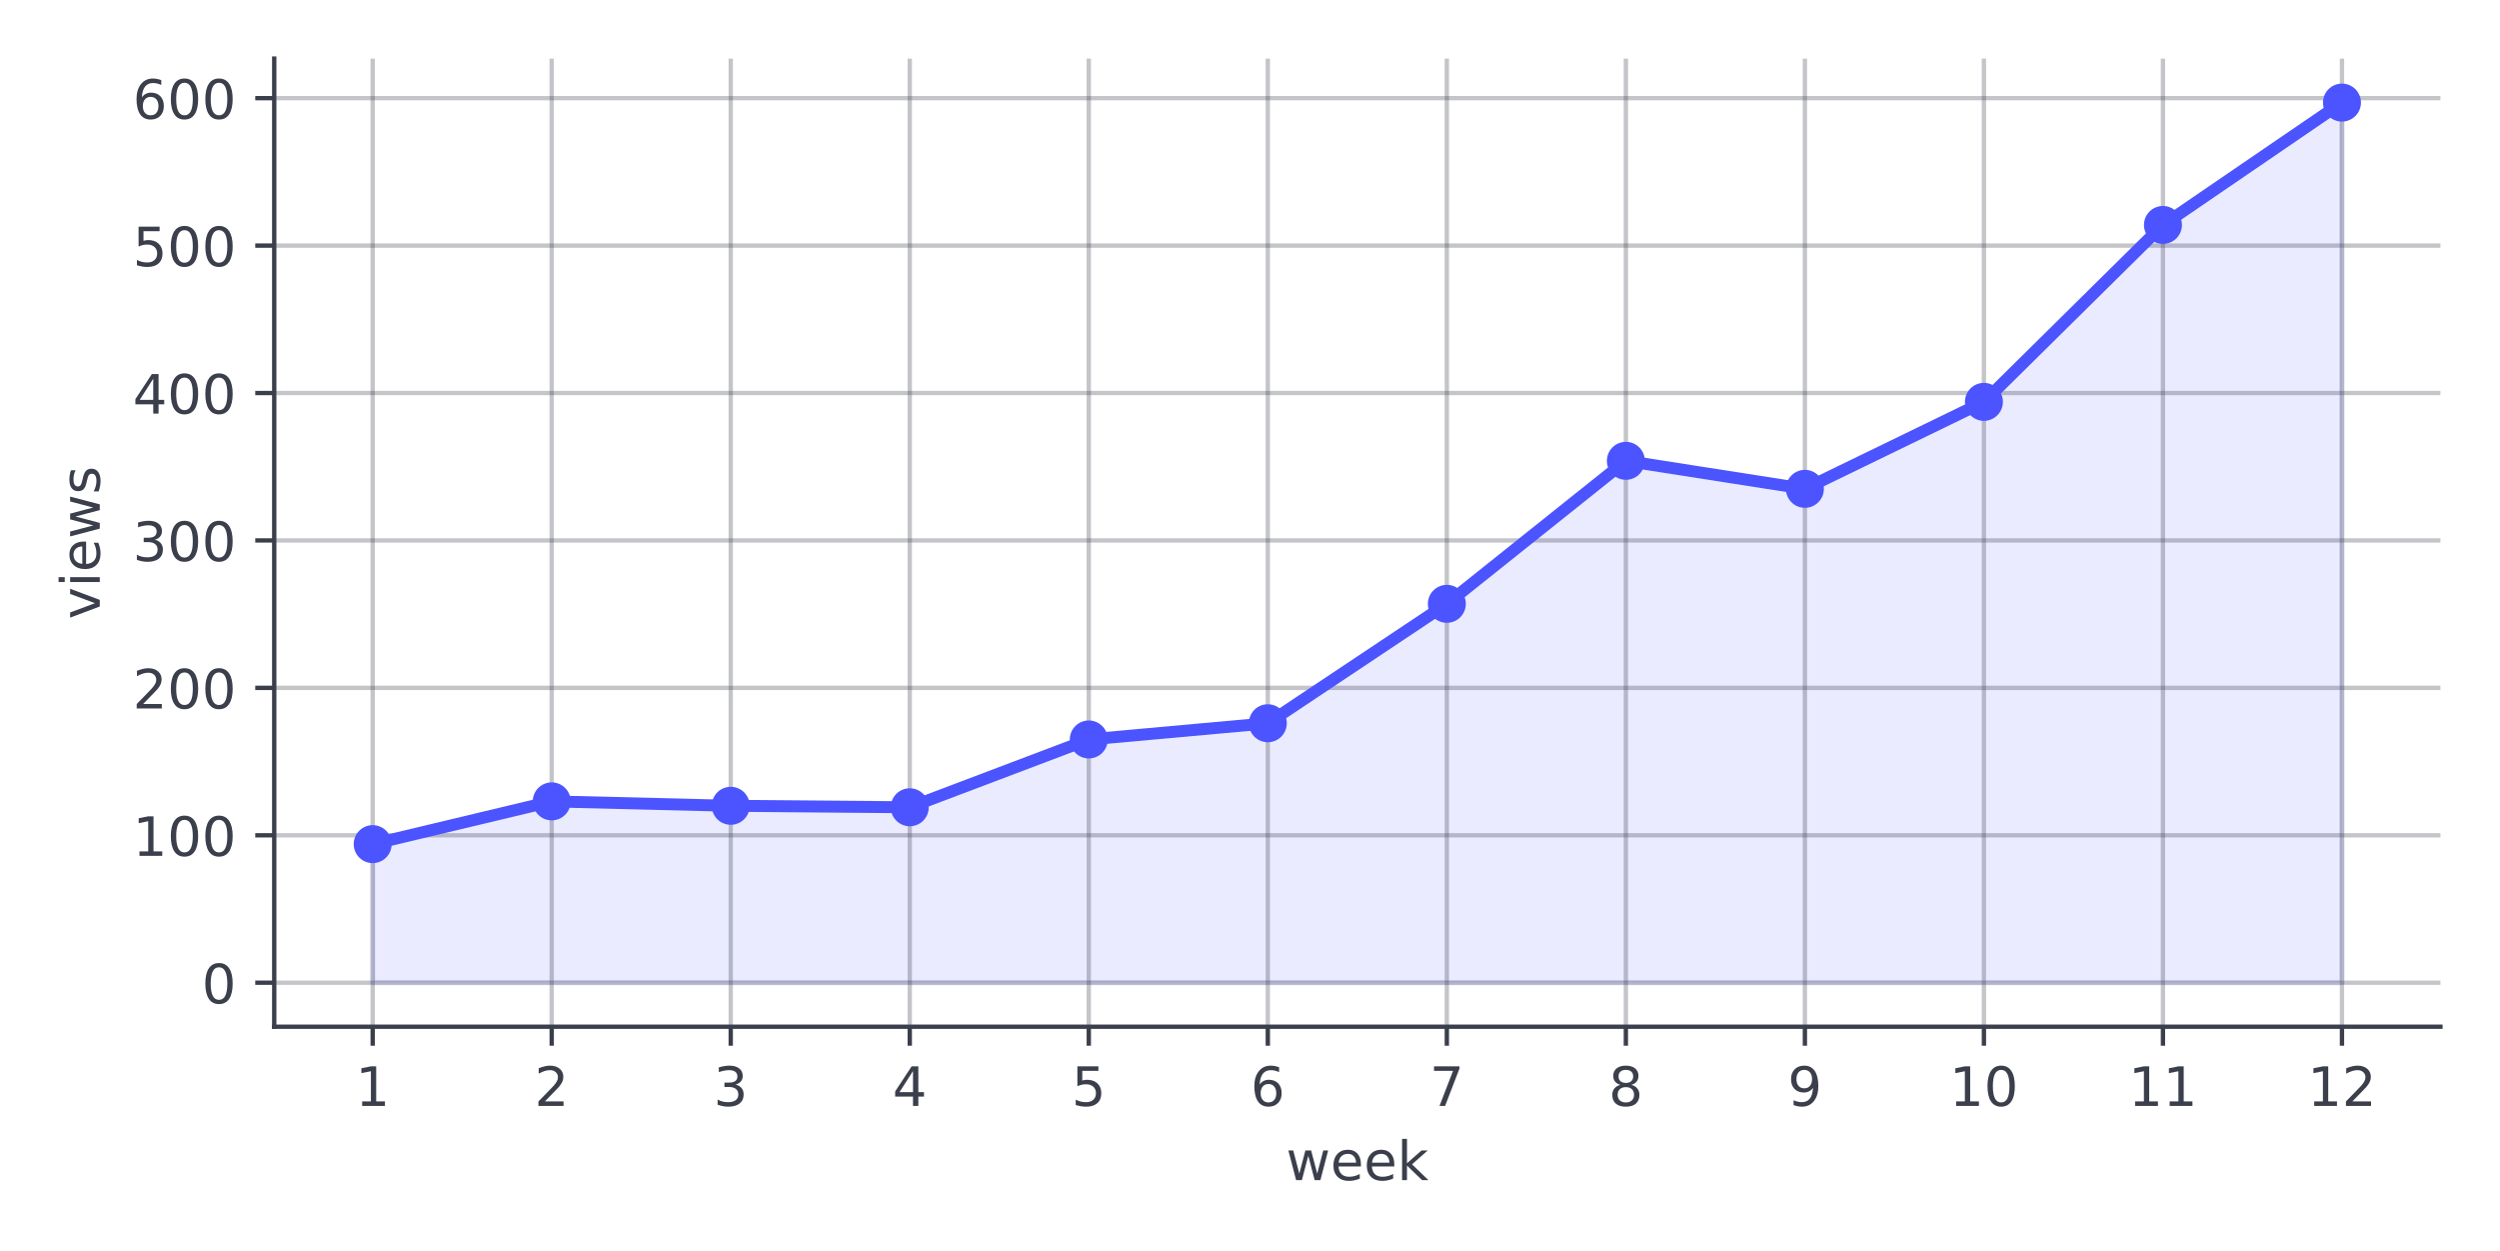
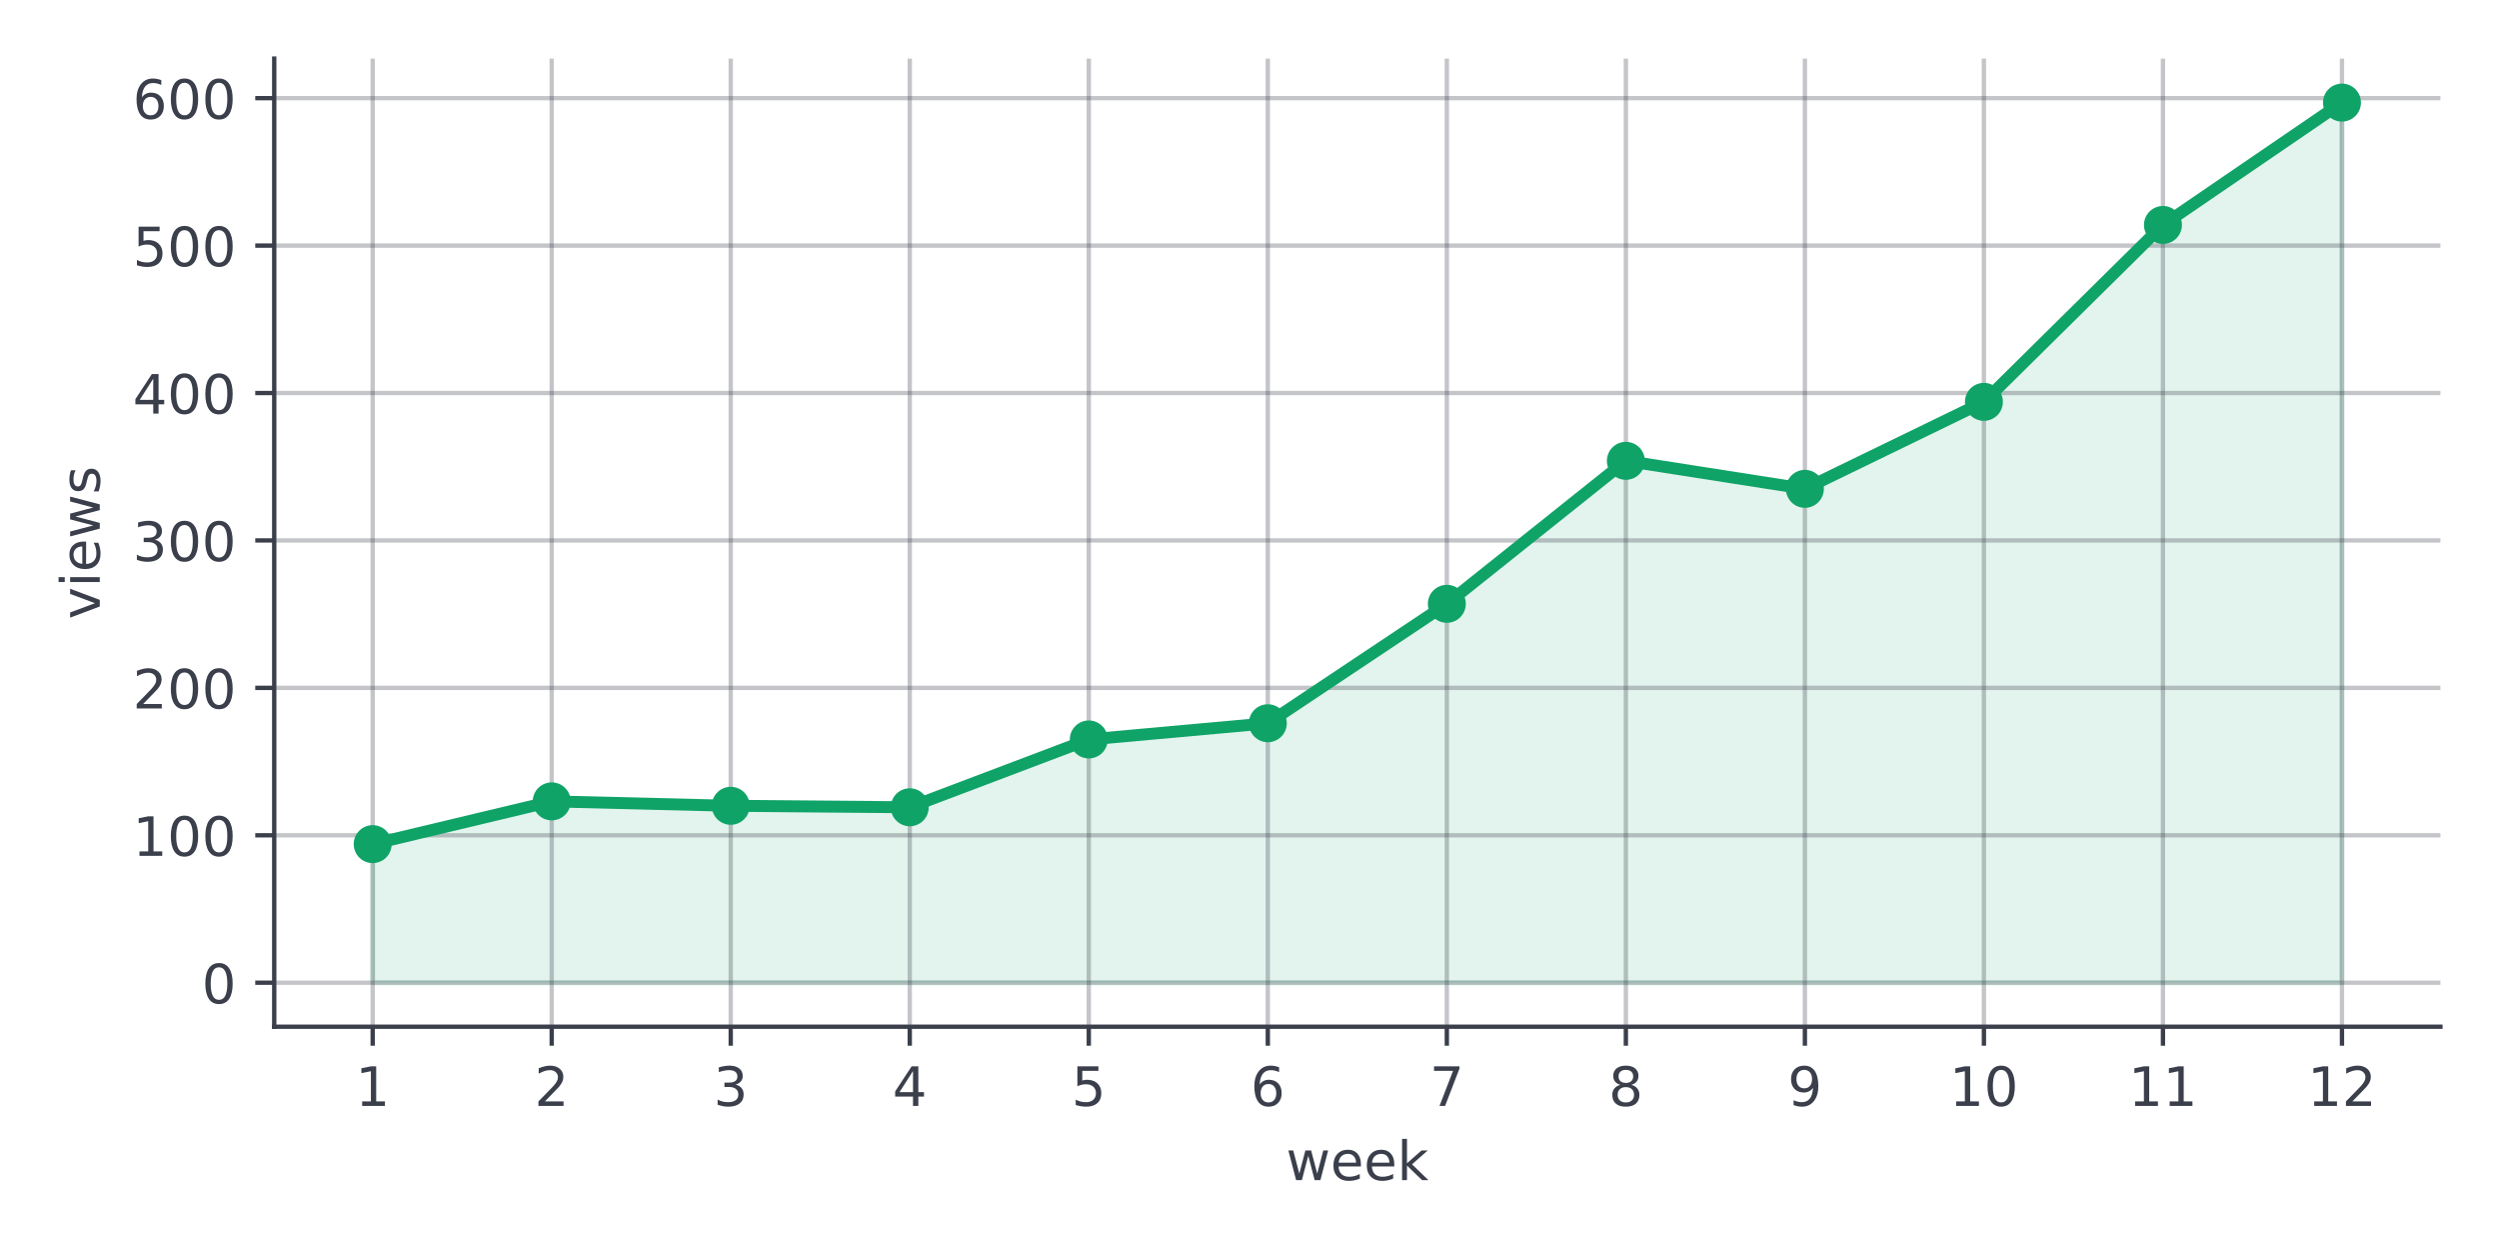
<svg xmlns="http://www.w3.org/2000/svg" xmlns:xlink="http://www.w3.org/1999/xlink" width="460.8pt" height="230.4pt" viewBox="0 0 460.8 230.4" version="1.1">
  <defs>
    <style type="text/css">*{stroke-linejoin: round; stroke-linecap: butt}</style>
  </defs>
  <g id="figure_1">
    <g id="patch_1">
      <path d="M 0 230.4  L 460.8 230.4  L 460.8 0  L 0 0  L 0 230.4  z " style="fill: none" />
    </g>
    <g id="axes_1">
      <g id="patch_2">
        <path d="M 50.566 189.244  L 450 189.244  L 450 10.8  L 50.566 10.8  L 50.566 189.244  z " style="fill: none" />
      </g>
      <g id="FillBetweenPolyCollection_1">
        <defs>
-           <path id="mef3546571f" d="M 68.722 -49.267  L 68.722 -74.81  L 101.733 -82.69  L 134.744 -81.875  L 167.755 -81.603  L 200.766 -94.102  L 233.777 -97.091  L 266.788 -119.101  L 299.799 -145.459  L 332.811 -140.296  L 365.822 -156.328  L 398.833 -188.935  L 431.844 -211.489  L 431.844 -49.267  L 431.844 -49.267  L 398.833 -49.267  L 365.822 -49.267  L 332.811 -49.267  L 299.799 -49.267  L 266.788 -49.267  L 233.777 -49.267  L 200.766 -49.267  L 167.755 -49.267  L 134.744 -49.267  L 101.733 -49.267  L 68.722 -49.267  z " style="stroke: #4b54ff; stroke-opacity: 0.12" />
+           <path id="ma51bc9e512" d="M 68.722 -49.267  L 68.722 -74.81  L 101.733 -82.69  L 134.744 -81.875  L 167.755 -81.603  L 200.766 -94.102  L 233.777 -97.091  L 266.788 -119.101  L 299.799 -145.459  L 332.811 -140.296  L 365.822 -156.328  L 398.833 -188.935  L 431.844 -211.489  L 431.844 -49.267  L 431.844 -49.267  L 398.833 -49.267  L 365.822 -49.267  L 332.811 -49.267  L 299.799 -49.267  L 266.788 -49.267  L 233.777 -49.267  L 200.766 -49.267  L 167.755 -49.267  L 134.744 -49.267  L 101.733 -49.267  L 68.722 -49.267  z " style="stroke: #10a368; stroke-opacity: 0.12" />
        </defs>
-         <g clip-path="url(#p1149822668)">
-           <use xlink:href="#mef3546571f" x="0" y="230.4" style="fill: #4b54ff; fill-opacity: 0.12; stroke: #4b54ff; stroke-opacity: 0.12" />
+         <g clip-path="url(#p18c9891540)">
+           <use xlink:href="#ma51bc9e512" x="0" y="230.4" style="fill: #10a368; fill-opacity: 0.12; stroke: #10a368; stroke-opacity: 0.12" />
        </g>
      </g>
      <g id="matplotlib.axis_1">
        <g id="xtick_1">
          <g id="line2d_1">
-             <path d="M 68.722 189.244  L 68.722 10.8  " clip-path="url(#p1149822668)" style="fill: none; stroke: #3a3f4b; stroke-opacity: 0.3; stroke-width: 0.8; stroke-linecap: square" />
+             <path d="M 68.722 189.244  L 68.722 10.8  " clip-path="url(#p18c9891540)" style="fill: none; stroke: #3a3f4b; stroke-opacity: 0.3; stroke-width: 0.8; stroke-linecap: square" />
          </g>
          <g id="line2d_2">
            <defs>
-               <path id="m2f1674d01a" d="M 0 0  L 0 3.5  " style="stroke: #3a3f4b; stroke-width: 0.8" />
+               <path id="ma059ab9ce0" d="M 0 0  L 0 3.5  " style="stroke: #3a3f4b; stroke-width: 0.8" />
            </defs>
            <g>
-               <use xlink:href="#m2f1674d01a" x="68.722" y="189.244" style="fill: #3a3f4b; stroke: #3a3f4b; stroke-width: 0.8" />
+               <use xlink:href="#ma059ab9ce0" x="68.722" y="189.244" style="fill: #3a3f4b; stroke: #3a3f4b; stroke-width: 0.8" />
            </g>
          </g>
          <g id="text_1">
            <g style="fill: #3a3f4b" transform="translate(65.54048 203.8422) scale(0.1 -0.1)">
              <defs>
                <path id="DejaVuSans-31" d="M 794 531  L 1825 531  L 1825 4091  L 703 3866  L 703 4441  L 1819 4666  L 2450 4666  L 2450 531  L 3481 531  L 3481 0  L 794 0  L 794 531  z " transform="scale(0.015625)" />
              </defs>
              <use xlink:href="#DejaVuSans-31" />
            </g>
          </g>
        </g>
        <g id="xtick_2">
          <g id="line2d_3">
-             <path d="M 101.733 189.244  L 101.733 10.8  " clip-path="url(#p1149822668)" style="fill: none; stroke: #3a3f4b; stroke-opacity: 0.3; stroke-width: 0.8; stroke-linecap: square" />
+             <path d="M 101.733 189.244  L 101.733 10.8  " clip-path="url(#p18c9891540)" style="fill: none; stroke: #3a3f4b; stroke-opacity: 0.3; stroke-width: 0.8; stroke-linecap: square" />
          </g>
          <g id="line2d_4">
            <g>
-               <use xlink:href="#m2f1674d01a" x="101.733" y="189.244" style="fill: #3a3f4b; stroke: #3a3f4b; stroke-width: 0.8" />
+               <use xlink:href="#ma059ab9ce0" x="101.733" y="189.244" style="fill: #3a3f4b; stroke: #3a3f4b; stroke-width: 0.8" />
            </g>
          </g>
          <g id="text_2">
            <g style="fill: #3a3f4b" transform="translate(98.55159 203.8422) scale(0.1 -0.1)">
              <defs>
                <path id="DejaVuSans-32" d="M 1228 531  L 3431 531  L 3431 0  L 469 0  L 469 531  Q 828 903 1448 1529  Q 2069 2156 2228 2338  Q 2531 2678 2651 2914  Q 2772 3150 2772 3378  Q 2772 3750 2511 3984  Q 2250 4219 1831 4219  Q 1534 4219 1204 4116  Q 875 4013 500 3803  L 500 4441  Q 881 4594 1212 4672  Q 1544 4750 1819 4750  Q 2544 4750 2975 4387  Q 3406 4025 3406 3419  Q 3406 3131 3298 2873  Q 3191 2616 2906 2266  Q 2828 2175 2409 1742  Q 1991 1309 1228 531  z " transform="scale(0.015625)" />
              </defs>
              <use xlink:href="#DejaVuSans-32" />
            </g>
          </g>
        </g>
        <g id="xtick_3">
          <g id="line2d_5">
-             <path d="M 134.744 189.244  L 134.744 10.8  " clip-path="url(#p1149822668)" style="fill: none; stroke: #3a3f4b; stroke-opacity: 0.3; stroke-width: 0.8; stroke-linecap: square" />
+             <path d="M 134.744 189.244  L 134.744 10.8  " clip-path="url(#p18c9891540)" style="fill: none; stroke: #3a3f4b; stroke-opacity: 0.3; stroke-width: 0.8; stroke-linecap: square" />
          </g>
          <g id="line2d_6">
            <g>
-               <use xlink:href="#m2f1674d01a" x="134.744" y="189.244" style="fill: #3a3f4b; stroke: #3a3f4b; stroke-width: 0.8" />
+               <use xlink:href="#ma059ab9ce0" x="134.744" y="189.244" style="fill: #3a3f4b; stroke: #3a3f4b; stroke-width: 0.8" />
            </g>
          </g>
          <g id="text_3">
            <g style="fill: #3a3f4b" transform="translate(131.5627 203.8422) scale(0.1 -0.1)">
              <defs>
                <path id="DejaVuSans-33" d="M 2597 2516  Q 3050 2419 3304 2112  Q 3559 1806 3559 1356  Q 3559 666 3084 287  Q 2609 -91 1734 -91  Q 1441 -91 1130 -33  Q 819 25 488 141  L 488 750  Q 750 597 1062 519  Q 1375 441 1716 441  Q 2309 441 2620 675  Q 2931 909 2931 1356  Q 2931 1769 2642 2001  Q 2353 2234 1838 2234  L 1294 2234  L 1294 2753  L 1863 2753  Q 2328 2753 2575 2939  Q 2822 3125 2822 3475  Q 2822 3834 2567 4026  Q 2313 4219 1838 4219  Q 1578 4219 1281 4162  Q 984 4106 628 3988  L 628 4550  Q 988 4650 1302 4700  Q 1616 4750 1894 4750  Q 2613 4750 3031 4423  Q 3450 4097 3450 3541  Q 3450 3153 3228 2886  Q 3006 2619 2597 2516  z " transform="scale(0.015625)" />
              </defs>
              <use xlink:href="#DejaVuSans-33" />
            </g>
          </g>
        </g>
        <g id="xtick_4">
          <g id="line2d_7">
-             <path d="M 167.755 189.244  L 167.755 10.8  " clip-path="url(#p1149822668)" style="fill: none; stroke: #3a3f4b; stroke-opacity: 0.3; stroke-width: 0.8; stroke-linecap: square" />
+             <path d="M 167.755 189.244  L 167.755 10.8  " clip-path="url(#p18c9891540)" style="fill: none; stroke: #3a3f4b; stroke-opacity: 0.3; stroke-width: 0.8; stroke-linecap: square" />
          </g>
          <g id="line2d_8">
            <g>
-               <use xlink:href="#m2f1674d01a" x="167.755" y="189.244" style="fill: #3a3f4b; stroke: #3a3f4b; stroke-width: 0.8" />
+               <use xlink:href="#ma059ab9ce0" x="167.755" y="189.244" style="fill: #3a3f4b; stroke: #3a3f4b; stroke-width: 0.8" />
            </g>
          </g>
          <g id="text_4">
            <g style="fill: #3a3f4b" transform="translate(164.5738 203.8422) scale(0.1 -0.1)">
              <defs>
                <path id="DejaVuSans-34" d="M 2419 4116  L 825 1625  L 2419 1625  L 2419 4116  z M 2253 4666  L 3047 4666  L 3047 1625  L 3713 1625  L 3713 1100  L 3047 1100  L 3047 0  L 2419 0  L 2419 1100  L 313 1100  L 313 1709  L 2253 4666  z " transform="scale(0.015625)" />
              </defs>
              <use xlink:href="#DejaVuSans-34" />
            </g>
          </g>
        </g>
        <g id="xtick_5">
          <g id="line2d_9">
-             <path d="M 200.766 189.244  L 200.766 10.8  " clip-path="url(#p1149822668)" style="fill: none; stroke: #3a3f4b; stroke-opacity: 0.3; stroke-width: 0.8; stroke-linecap: square" />
+             <path d="M 200.766 189.244  L 200.766 10.8  " clip-path="url(#p18c9891540)" style="fill: none; stroke: #3a3f4b; stroke-opacity: 0.3; stroke-width: 0.8; stroke-linecap: square" />
          </g>
          <g id="line2d_10">
            <g>
-               <use xlink:href="#m2f1674d01a" x="200.766" y="189.244" style="fill: #3a3f4b; stroke: #3a3f4b; stroke-width: 0.8" />
+               <use xlink:href="#ma059ab9ce0" x="200.766" y="189.244" style="fill: #3a3f4b; stroke: #3a3f4b; stroke-width: 0.8" />
            </g>
          </g>
          <g id="text_5">
            <g style="fill: #3a3f4b" transform="translate(197.5849 203.8422) scale(0.1 -0.1)">
              <defs>
                <path id="DejaVuSans-35" d="M 691 4666  L 3169 4666  L 3169 4134  L 1269 4134  L 1269 2991  Q 1406 3038 1543 3061  Q 1681 3084 1819 3084  Q 2600 3084 3056 2656  Q 3513 2228 3513 1497  Q 3513 744 3044 326  Q 2575 -91 1722 -91  Q 1428 -91 1123 -41  Q 819 9 494 109  L 494 744  Q 775 591 1075 516  Q 1375 441 1709 441  Q 2250 441 2565 725  Q 2881 1009 2881 1497  Q 2881 1984 2565 2268  Q 2250 2553 1709 2553  Q 1456 2553 1204 2497  Q 953 2441 691 2322  L 691 4666  z " transform="scale(0.015625)" />
              </defs>
              <use xlink:href="#DejaVuSans-35" />
            </g>
          </g>
        </g>
        <g id="xtick_6">
          <g id="line2d_11">
-             <path d="M 233.777 189.244  L 233.777 10.8  " clip-path="url(#p1149822668)" style="fill: none; stroke: #3a3f4b; stroke-opacity: 0.3; stroke-width: 0.8; stroke-linecap: square" />
+             <path d="M 233.777 189.244  L 233.777 10.8  " clip-path="url(#p18c9891540)" style="fill: none; stroke: #3a3f4b; stroke-opacity: 0.3; stroke-width: 0.8; stroke-linecap: square" />
          </g>
          <g id="line2d_12">
            <g>
-               <use xlink:href="#m2f1674d01a" x="233.777" y="189.244" style="fill: #3a3f4b; stroke: #3a3f4b; stroke-width: 0.8" />
+               <use xlink:href="#ma059ab9ce0" x="233.777" y="189.244" style="fill: #3a3f4b; stroke: #3a3f4b; stroke-width: 0.8" />
            </g>
          </g>
          <g id="text_6">
            <g style="fill: #3a3f4b" transform="translate(230.596 203.8422) scale(0.1 -0.1)">
              <defs>
                <path id="DejaVuSans-36" d="M 2113 2584  Q 1688 2584 1439 2293  Q 1191 2003 1191 1497  Q 1191 994 1439 701  Q 1688 409 2113 409  Q 2538 409 2786 701  Q 3034 994 3034 1497  Q 3034 2003 2786 2293  Q 2538 2584 2113 2584  z M 3366 4563  L 3366 3988  Q 3128 4100 2886 4159  Q 2644 4219 2406 4219  Q 1781 4219 1451 3797  Q 1122 3375 1075 2522  Q 1259 2794 1537 2939  Q 1816 3084 2150 3084  Q 2853 3084 3261 2657  Q 3669 2231 3669 1497  Q 3669 778 3244 343  Q 2819 -91 2113 -91  Q 1303 -91 875 529  Q 447 1150 447 2328  Q 447 3434 972 4092  Q 1497 4750 2381 4750  Q 2619 4750 2861 4703  Q 3103 4656 3366 4563  z " transform="scale(0.015625)" />
              </defs>
              <use xlink:href="#DejaVuSans-36" />
            </g>
          </g>
        </g>
        <g id="xtick_7">
          <g id="line2d_13">
-             <path d="M 266.788 189.244  L 266.788 10.8  " clip-path="url(#p1149822668)" style="fill: none; stroke: #3a3f4b; stroke-opacity: 0.3; stroke-width: 0.8; stroke-linecap: square" />
+             <path d="M 266.788 189.244  L 266.788 10.8  " clip-path="url(#p18c9891540)" style="fill: none; stroke: #3a3f4b; stroke-opacity: 0.3; stroke-width: 0.8; stroke-linecap: square" />
          </g>
          <g id="line2d_14">
            <g>
-               <use xlink:href="#m2f1674d01a" x="266.788" y="189.244" style="fill: #3a3f4b; stroke: #3a3f4b; stroke-width: 0.8" />
+               <use xlink:href="#ma059ab9ce0" x="266.788" y="189.244" style="fill: #3a3f4b; stroke: #3a3f4b; stroke-width: 0.8" />
            </g>
          </g>
          <g id="text_7">
            <g style="fill: #3a3f4b" transform="translate(263.6071 203.8422) scale(0.1 -0.1)">
              <defs>
                <path id="DejaVuSans-37" d="M 525 4666  L 3525 4666  L 3525 4397  L 1831 0  L 1172 0  L 2766 4134  L 525 4134  L 525 4666  z " transform="scale(0.015625)" />
              </defs>
              <use xlink:href="#DejaVuSans-37" />
            </g>
          </g>
        </g>
        <g id="xtick_8">
          <g id="line2d_15">
-             <path d="M 299.799 189.244  L 299.799 10.8  " clip-path="url(#p1149822668)" style="fill: none; stroke: #3a3f4b; stroke-opacity: 0.3; stroke-width: 0.8; stroke-linecap: square" />
+             <path d="M 299.799 189.244  L 299.799 10.8  " clip-path="url(#p18c9891540)" style="fill: none; stroke: #3a3f4b; stroke-opacity: 0.3; stroke-width: 0.8; stroke-linecap: square" />
          </g>
          <g id="line2d_16">
            <g>
-               <use xlink:href="#m2f1674d01a" x="299.799" y="189.244" style="fill: #3a3f4b; stroke: #3a3f4b; stroke-width: 0.8" />
+               <use xlink:href="#ma059ab9ce0" x="299.799" y="189.244" style="fill: #3a3f4b; stroke: #3a3f4b; stroke-width: 0.8" />
            </g>
          </g>
          <g id="text_8">
            <g style="fill: #3a3f4b" transform="translate(296.6182 203.8422) scale(0.1 -0.1)">
              <defs>
                <path id="DejaVuSans-38" d="M 2034 2216  Q 1584 2216 1326 1975  Q 1069 1734 1069 1313  Q 1069 891 1326 650  Q 1584 409 2034 409  Q 2484 409 2743 651  Q 3003 894 3003 1313  Q 3003 1734 2745 1975  Q 2488 2216 2034 2216  z M 1403 2484  Q 997 2584 770 2862  Q 544 3141 544 3541  Q 544 4100 942 4425  Q 1341 4750 2034 4750  Q 2731 4750 3128 4425  Q 3525 4100 3525 3541  Q 3525 3141 3298 2862  Q 3072 2584 2669 2484  Q 3125 2378 3379 2068  Q 3634 1759 3634 1313  Q 3634 634 3220 271  Q 2806 -91 2034 -91  Q 1263 -91 848 271  Q 434 634 434 1313  Q 434 1759 690 2068  Q 947 2378 1403 2484  z M 1172 3481  Q 1172 3119 1398 2916  Q 1625 2713 2034 2713  Q 2441 2713 2670 2916  Q 2900 3119 2900 3481  Q 2900 3844 2670 4047  Q 2441 4250 2034 4250  Q 1625 4250 1398 4047  Q 1172 3844 1172 3481  z " transform="scale(0.015625)" />
              </defs>
              <use xlink:href="#DejaVuSans-38" />
            </g>
          </g>
        </g>
        <g id="xtick_9">
          <g id="line2d_17">
-             <path d="M 332.811 189.244  L 332.811 10.8  " clip-path="url(#p1149822668)" style="fill: none; stroke: #3a3f4b; stroke-opacity: 0.3; stroke-width: 0.8; stroke-linecap: square" />
+             <path d="M 332.811 189.244  L 332.811 10.8  " clip-path="url(#p18c9891540)" style="fill: none; stroke: #3a3f4b; stroke-opacity: 0.3; stroke-width: 0.8; stroke-linecap: square" />
          </g>
          <g id="line2d_18">
            <g>
-               <use xlink:href="#m2f1674d01a" x="332.811" y="189.244" style="fill: #3a3f4b; stroke: #3a3f4b; stroke-width: 0.8" />
+               <use xlink:href="#ma059ab9ce0" x="332.811" y="189.244" style="fill: #3a3f4b; stroke: #3a3f4b; stroke-width: 0.8" />
            </g>
          </g>
          <g id="text_9">
            <g style="fill: #3a3f4b" transform="translate(329.6293 203.8422) scale(0.1 -0.1)">
              <defs>
                <path id="DejaVuSans-39" d="M 703 97  L 703 672  Q 941 559 1184 500  Q 1428 441 1663 441  Q 2288 441 2617 861  Q 2947 1281 2994 2138  Q 2813 1869 2534 1725  Q 2256 1581 1919 1581  Q 1219 1581 811 2004  Q 403 2428 403 3163  Q 403 3881 828 4315  Q 1253 4750 1959 4750  Q 2769 4750 3195 4129  Q 3622 3509 3622 2328  Q 3622 1225 3098 567  Q 2575 -91 1691 -91  Q 1453 -91 1209 -44  Q 966 3 703 97  z M 1959 2075  Q 2384 2075 2632 2365  Q 2881 2656 2881 3163  Q 2881 3666 2632 3958  Q 2384 4250 1959 4250  Q 1534 4250 1286 3958  Q 1038 3666 1038 3163  Q 1038 2656 1286 2365  Q 1534 2075 1959 2075  z " transform="scale(0.015625)" />
              </defs>
              <use xlink:href="#DejaVuSans-39" />
            </g>
          </g>
        </g>
        <g id="xtick_10">
          <g id="line2d_19">
-             <path d="M 365.822 189.244  L 365.822 10.8  " clip-path="url(#p1149822668)" style="fill: none; stroke: #3a3f4b; stroke-opacity: 0.3; stroke-width: 0.8; stroke-linecap: square" />
+             <path d="M 365.822 189.244  L 365.822 10.8  " clip-path="url(#p18c9891540)" style="fill: none; stroke: #3a3f4b; stroke-opacity: 0.3; stroke-width: 0.8; stroke-linecap: square" />
          </g>
          <g id="line2d_20">
            <g>
-               <use xlink:href="#m2f1674d01a" x="365.822" y="189.244" style="fill: #3a3f4b; stroke: #3a3f4b; stroke-width: 0.8" />
+               <use xlink:href="#ma059ab9ce0" x="365.822" y="189.244" style="fill: #3a3f4b; stroke: #3a3f4b; stroke-width: 0.8" />
            </g>
          </g>
          <g id="text_10">
            <g style="fill: #3a3f4b" transform="translate(359.4592 203.8422) scale(0.1 -0.1)">
              <defs>
                <path id="DejaVuSans-30" d="M 2034 4250  Q 1547 4250 1301 3770  Q 1056 3291 1056 2328  Q 1056 1369 1301 889  Q 1547 409 2034 409  Q 2525 409 2770 889  Q 3016 1369 3016 2328  Q 3016 3291 2770 3770  Q 2525 4250 2034 4250  z M 2034 4750  Q 2819 4750 3233 4129  Q 3647 3509 3647 2328  Q 3647 1150 3233 529  Q 2819 -91 2034 -91  Q 1250 -91 836 529  Q 422 1150 422 2328  Q 422 3509 836 4129  Q 1250 4750 2034 4750  z " transform="scale(0.015625)" />
              </defs>
              <use xlink:href="#DejaVuSans-31" />
              <use xlink:href="#DejaVuSans-30" transform="translate(63.62305 0)" />
            </g>
          </g>
        </g>
        <g id="xtick_11">
          <g id="line2d_21">
-             <path d="M 398.833 189.244  L 398.833 10.8  " clip-path="url(#p1149822668)" style="fill: none; stroke: #3a3f4b; stroke-opacity: 0.3; stroke-width: 0.8; stroke-linecap: square" />
+             <path d="M 398.833 189.244  L 398.833 10.8  " clip-path="url(#p18c9891540)" style="fill: none; stroke: #3a3f4b; stroke-opacity: 0.3; stroke-width: 0.8; stroke-linecap: square" />
          </g>
          <g id="line2d_22">
            <g>
-               <use xlink:href="#m2f1674d01a" x="398.833" y="189.244" style="fill: #3a3f4b; stroke: #3a3f4b; stroke-width: 0.8" />
+               <use xlink:href="#ma059ab9ce0" x="398.833" y="189.244" style="fill: #3a3f4b; stroke: #3a3f4b; stroke-width: 0.8" />
            </g>
          </g>
          <g id="text_11">
            <g style="fill: #3a3f4b" transform="translate(392.4703 203.8422) scale(0.1 -0.1)">
              <use xlink:href="#DejaVuSans-31" />
              <use xlink:href="#DejaVuSans-31" transform="translate(63.62305 0)" />
            </g>
          </g>
        </g>
        <g id="xtick_12">
          <g id="line2d_23">
-             <path d="M 431.844 189.244  L 431.844 10.8  " clip-path="url(#p1149822668)" style="fill: none; stroke: #3a3f4b; stroke-opacity: 0.3; stroke-width: 0.8; stroke-linecap: square" />
+             <path d="M 431.844 189.244  L 431.844 10.8  " clip-path="url(#p18c9891540)" style="fill: none; stroke: #3a3f4b; stroke-opacity: 0.3; stroke-width: 0.8; stroke-linecap: square" />
          </g>
          <g id="line2d_24">
            <g>
-               <use xlink:href="#m2f1674d01a" x="431.844" y="189.244" style="fill: #3a3f4b; stroke: #3a3f4b; stroke-width: 0.8" />
+               <use xlink:href="#ma059ab9ce0" x="431.844" y="189.244" style="fill: #3a3f4b; stroke: #3a3f4b; stroke-width: 0.8" />
            </g>
          </g>
          <g id="text_12">
            <g style="fill: #3a3f4b" transform="translate(425.4814 203.8422) scale(0.1 -0.1)">
              <use xlink:href="#DejaVuSans-31" />
              <use xlink:href="#DejaVuSans-32" transform="translate(63.62305 0)" />
            </g>
          </g>
        </g>
        <g id="text_13">
          <g style="fill: #3a3f4b" transform="translate(237.1453 217.5203) scale(0.1 -0.1)">
            <defs>
              <path id="DejaVuSans-77" d="M 269 3500  L 844 3500  L 1563 769  L 2278 3500  L 2956 3500  L 3675 769  L 4391 3500  L 4966 3500  L 4050 0  L 3372 0  L 2619 2869  L 1863 0  L 1184 0  L 269 3500  z " transform="scale(0.015625)" />
              <path id="DejaVuSans-65" d="M 3597 1894  L 3597 1613  L 953 1613  Q 991 1019 1311 708  Q 1631 397 2203 397  Q 2534 397 2845 478  Q 3156 559 3463 722  L 3463 178  Q 3153 47 2828 -22  Q 2503 -91 2169 -91  Q 1331 -91 842 396  Q 353 884 353 1716  Q 353 2575 817 3079  Q 1281 3584 2069 3584  Q 2775 3584 3186 3129  Q 3597 2675 3597 1894  z M 3022 2063  Q 3016 2534 2758 2815  Q 2500 3097 2075 3097  Q 1594 3097 1305 2825  Q 1016 2553 972 2059  L 3022 2063  z " transform="scale(0.015625)" />
              <path id="DejaVuSans-6b" d="M 581 4863  L 1159 4863  L 1159 1991  L 2875 3500  L 3609 3500  L 1753 1863  L 3688 0  L 2938 0  L 1159 1709  L 1159 0  L 581 0  L 581 4863  z " transform="scale(0.015625)" />
            </defs>
            <use xlink:href="#DejaVuSans-77" />
            <use xlink:href="#DejaVuSans-65" transform="translate(81.78711 0)" />
            <use xlink:href="#DejaVuSans-65" transform="translate(143.3105 0)" />
            <use xlink:href="#DejaVuSans-6b" transform="translate(204.834 0)" />
          </g>
        </g>
      </g>
      <g id="matplotlib.axis_2">
        <g id="ytick_1">
          <g id="line2d_25">
-             <path d="M 50.566 181.133  L 450 181.133  " clip-path="url(#p1149822668)" style="fill: none; stroke: #3a3f4b; stroke-opacity: 0.3; stroke-width: 0.8; stroke-linecap: square" />
+             <path d="M 50.566 181.133  L 450 181.133  " clip-path="url(#p18c9891540)" style="fill: none; stroke: #3a3f4b; stroke-opacity: 0.3; stroke-width: 0.8; stroke-linecap: square" />
          </g>
          <g id="line2d_26">
            <defs>
-               <path id="m468b7f5e7c" d="M 0 0  L -3.5 0  " style="stroke: #3a3f4b; stroke-width: 0.8" />
+               <path id="m1023dd4362" d="M 0 0  L -3.5 0  " style="stroke: #3a3f4b; stroke-width: 0.8" />
            </defs>
            <g>
-               <use xlink:href="#m468b7f5e7c" x="50.566" y="181.133" style="fill: #3a3f4b; stroke: #3a3f4b; stroke-width: 0.8" />
+               <use xlink:href="#m1023dd4362" x="50.566" y="181.133" style="fill: #3a3f4b; stroke: #3a3f4b; stroke-width: 0.8" />
            </g>
          </g>
          <g id="text_14">
            <g style="fill: #3a3f4b" transform="translate(37.20312 184.9319) scale(0.1 -0.1)">
              <use xlink:href="#DejaVuSans-30" />
            </g>
          </g>
        </g>
        <g id="ytick_2">
          <g id="line2d_27">
-             <path d="M 50.566 153.96  L 450 153.96  " clip-path="url(#p1149822668)" style="fill: none; stroke: #3a3f4b; stroke-opacity: 0.3; stroke-width: 0.8; stroke-linecap: square" />
+             <path d="M 50.566 153.96  L 450 153.96  " clip-path="url(#p18c9891540)" style="fill: none; stroke: #3a3f4b; stroke-opacity: 0.3; stroke-width: 0.8; stroke-linecap: square" />
          </g>
          <g id="line2d_28">
            <g>
-               <use xlink:href="#m468b7f5e7c" x="50.566" y="153.96" style="fill: #3a3f4b; stroke: #3a3f4b; stroke-width: 0.8" />
+               <use xlink:href="#m1023dd4362" x="50.566" y="153.96" style="fill: #3a3f4b; stroke: #3a3f4b; stroke-width: 0.8" />
            </g>
          </g>
          <g id="text_15">
            <g style="fill: #3a3f4b" transform="translate(24.47812 157.7591) scale(0.1 -0.1)">
              <use xlink:href="#DejaVuSans-31" />
              <use xlink:href="#DejaVuSans-30" transform="translate(63.62305 0)" />
              <use xlink:href="#DejaVuSans-30" transform="translate(127.2461 0)" />
            </g>
          </g>
        </g>
        <g id="ytick_3">
          <g id="line2d_29">
-             <path d="M 50.566 126.787  L 450 126.787  " clip-path="url(#p1149822668)" style="fill: none; stroke: #3a3f4b; stroke-opacity: 0.3; stroke-width: 0.8; stroke-linecap: square" />
+             <path d="M 50.566 126.787  L 450 126.787  " clip-path="url(#p18c9891540)" style="fill: none; stroke: #3a3f4b; stroke-opacity: 0.3; stroke-width: 0.8; stroke-linecap: square" />
          </g>
          <g id="line2d_30">
            <g>
-               <use xlink:href="#m468b7f5e7c" x="50.566" y="126.787" style="fill: #3a3f4b; stroke: #3a3f4b; stroke-width: 0.8" />
+               <use xlink:href="#m1023dd4362" x="50.566" y="126.787" style="fill: #3a3f4b; stroke: #3a3f4b; stroke-width: 0.8" />
            </g>
          </g>
          <g id="text_16">
            <g style="fill: #3a3f4b" transform="translate(24.47812 130.5863) scale(0.1 -0.1)">
              <use xlink:href="#DejaVuSans-32" />
              <use xlink:href="#DejaVuSans-30" transform="translate(63.62305 0)" />
              <use xlink:href="#DejaVuSans-30" transform="translate(127.2461 0)" />
            </g>
          </g>
        </g>
        <g id="ytick_4">
          <g id="line2d_31">
-             <path d="M 50.566 99.614  L 450 99.614  " clip-path="url(#p1149822668)" style="fill: none; stroke: #3a3f4b; stroke-opacity: 0.3; stroke-width: 0.8; stroke-linecap: square" />
+             <path d="M 50.566 99.614  L 450 99.614  " clip-path="url(#p18c9891540)" style="fill: none; stroke: #3a3f4b; stroke-opacity: 0.3; stroke-width: 0.8; stroke-linecap: square" />
          </g>
          <g id="line2d_32">
            <g>
-               <use xlink:href="#m468b7f5e7c" x="50.566" y="99.614" style="fill: #3a3f4b; stroke: #3a3f4b; stroke-width: 0.8" />
+               <use xlink:href="#m1023dd4362" x="50.566" y="99.614" style="fill: #3a3f4b; stroke: #3a3f4b; stroke-width: 0.8" />
            </g>
          </g>
          <g id="text_17">
            <g style="fill: #3a3f4b" transform="translate(24.47812 103.4135) scale(0.1 -0.1)">
              <use xlink:href="#DejaVuSans-33" />
              <use xlink:href="#DejaVuSans-30" transform="translate(63.62305 0)" />
              <use xlink:href="#DejaVuSans-30" transform="translate(127.2461 0)" />
            </g>
          </g>
        </g>
        <g id="ytick_5">
          <g id="line2d_33">
-             <path d="M 50.566 72.441  L 450 72.441  " clip-path="url(#p1149822668)" style="fill: none; stroke: #3a3f4b; stroke-opacity: 0.3; stroke-width: 0.8; stroke-linecap: square" />
+             <path d="M 50.566 72.441  L 450 72.441  " clip-path="url(#p18c9891540)" style="fill: none; stroke: #3a3f4b; stroke-opacity: 0.3; stroke-width: 0.8; stroke-linecap: square" />
          </g>
          <g id="line2d_34">
            <g>
-               <use xlink:href="#m468b7f5e7c" x="50.566" y="72.441" style="fill: #3a3f4b; stroke: #3a3f4b; stroke-width: 0.8" />
+               <use xlink:href="#m1023dd4362" x="50.566" y="72.441" style="fill: #3a3f4b; stroke: #3a3f4b; stroke-width: 0.8" />
            </g>
          </g>
          <g id="text_18">
            <g style="fill: #3a3f4b" transform="translate(24.47812 76.24071) scale(0.1 -0.1)">
              <use xlink:href="#DejaVuSans-34" />
              <use xlink:href="#DejaVuSans-30" transform="translate(63.62305 0)" />
              <use xlink:href="#DejaVuSans-30" transform="translate(127.2461 0)" />
            </g>
          </g>
        </g>
        <g id="ytick_6">
          <g id="line2d_35">
-             <path d="M 50.566 45.269  L 450 45.269  " clip-path="url(#p1149822668)" style="fill: none; stroke: #3a3f4b; stroke-opacity: 0.3; stroke-width: 0.8; stroke-linecap: square" />
+             <path d="M 50.566 45.269  L 450 45.269  " clip-path="url(#p18c9891540)" style="fill: none; stroke: #3a3f4b; stroke-opacity: 0.3; stroke-width: 0.8; stroke-linecap: square" />
          </g>
          <g id="line2d_36">
            <g>
-               <use xlink:href="#m468b7f5e7c" x="50.566" y="45.269" style="fill: #3a3f4b; stroke: #3a3f4b; stroke-width: 0.8" />
+               <use xlink:href="#m1023dd4362" x="50.566" y="45.269" style="fill: #3a3f4b; stroke: #3a3f4b; stroke-width: 0.8" />
            </g>
          </g>
          <g id="text_19">
            <g style="fill: #3a3f4b" transform="translate(24.47812 49.06791) scale(0.1 -0.1)">
              <use xlink:href="#DejaVuSans-35" />
              <use xlink:href="#DejaVuSans-30" transform="translate(63.62305 0)" />
              <use xlink:href="#DejaVuSans-30" transform="translate(127.2461 0)" />
            </g>
          </g>
        </g>
        <g id="ytick_7">
          <g id="line2d_37">
-             <path d="M 50.566 18.096  L 450 18.096  " clip-path="url(#p1149822668)" style="fill: none; stroke: #3a3f4b; stroke-opacity: 0.3; stroke-width: 0.8; stroke-linecap: square" />
+             <path d="M 50.566 18.096  L 450 18.096  " clip-path="url(#p18c9891540)" style="fill: none; stroke: #3a3f4b; stroke-opacity: 0.3; stroke-width: 0.8; stroke-linecap: square" />
          </g>
          <g id="line2d_38">
            <g>
-               <use xlink:href="#m468b7f5e7c" x="50.566" y="18.096" style="fill: #3a3f4b; stroke: #3a3f4b; stroke-width: 0.8" />
+               <use xlink:href="#m1023dd4362" x="50.566" y="18.096" style="fill: #3a3f4b; stroke: #3a3f4b; stroke-width: 0.8" />
            </g>
          </g>
          <g id="text_20">
            <g style="fill: #3a3f4b" transform="translate(24.47812 21.89511) scale(0.1 -0.1)">
              <use xlink:href="#DejaVuSans-36" />
              <use xlink:href="#DejaVuSans-30" transform="translate(63.62305 0)" />
              <use xlink:href="#DejaVuSans-30" transform="translate(127.2461 0)" />
            </g>
          </g>
        </g>
        <g id="text_21">
          <g style="fill: #3a3f4b" transform="translate(18.39844 114.1406) rotate(-90) scale(0.1 -0.1)">
            <defs>
              <path id="DejaVuSans-76" d="M 191 3500  L 800 3500  L 1894 563  L 2988 3500  L 3597 3500  L 2284 0  L 1503 0  L 191 3500  z " transform="scale(0.015625)" />
              <path id="DejaVuSans-69" d="M 603 3500  L 1178 3500  L 1178 0  L 603 0  L 603 3500  z M 603 4863  L 1178 4863  L 1178 4134  L 603 4134  L 603 4863  z " transform="scale(0.015625)" />
              <path id="DejaVuSans-73" d="M 2834 3397  L 2834 2853  Q 2591 2978 2328 3040  Q 2066 3103 1784 3103  Q 1356 3103 1142 2972  Q 928 2841 928 2578  Q 928 2378 1081 2264  Q 1234 2150 1697 2047  L 1894 2003  Q 2506 1872 2764 1633  Q 3022 1394 3022 966  Q 3022 478 2636 193  Q 2250 -91 1575 -91  Q 1294 -91 989 -36  Q 684 19 347 128  L 347 722  Q 666 556 975 473  Q 1284 391 1588 391  Q 1994 391 2212 530  Q 2431 669 2431 922  Q 2431 1156 2273 1281  Q 2116 1406 1581 1522  L 1381 1569  Q 847 1681 609 1914  Q 372 2147 372 2553  Q 372 3047 722 3315  Q 1072 3584 1716 3584  Q 2034 3584 2315 3537  Q 2597 3491 2834 3397  z " transform="scale(0.015625)" />
            </defs>
            <use xlink:href="#DejaVuSans-76" />
            <use xlink:href="#DejaVuSans-69" transform="translate(59.17969 0)" />
            <use xlink:href="#DejaVuSans-65" transform="translate(86.96289 0)" />
            <use xlink:href="#DejaVuSans-77" transform="translate(148.4863 0)" />
            <use xlink:href="#DejaVuSans-73" transform="translate(230.2734 0)" />
          </g>
        </g>
      </g>
      <g id="line2d_39">
-         <path d="M 68.722 155.59  L 101.733 147.71  L 134.744 148.525  L 167.755 148.797  L 200.766 136.298  L 233.777 133.309  L 266.788 111.299  L 299.799 84.941  L 332.811 90.104  L 365.822 74.072  L 398.833 41.465  L 431.844 18.911  " clip-path="url(#p1149822668)" style="fill: none; stroke: #4b54ff; stroke-width: 2.2; stroke-linecap: square" />
+         <path d="M 68.722 155.59  L 101.733 147.71  L 134.744 148.525  L 167.755 148.797  L 200.766 136.298  L 233.777 133.309  L 266.788 111.299  L 299.799 84.941  L 332.811 90.104  L 365.822 74.072  L 398.833 41.465  L 431.844 18.911  " clip-path="url(#p18c9891540)" style="fill: none; stroke: #10a368; stroke-width: 2.2; stroke-linecap: square" />
        <defs>
-           <path id="m6579cf1ebd" d="M 0 3  C 0.796 3 1.559 2.684 2.121 2.121  C 2.684 1.559 3 0.796 3 0  C 3 -0.796 2.684 -1.559 2.121 -2.121  C 1.559 -2.684 0.796 -3 0 -3  C -0.796 -3 -1.559 -2.684 -2.121 -2.121  C -2.684 -1.559 -3 -0.796 -3 0  C -3 0.796 -2.684 1.559 -2.121 2.121  C -1.559 2.684 -0.796 3 0 3  z " style="stroke: #4b54ff" />
+           <path id="mac5c92a589" d="M 0 3  C 0.796 3 1.559 2.684 2.121 2.121  C 2.684 1.559 3 0.796 3 0  C 3 -0.796 2.684 -1.559 2.121 -2.121  C 1.559 -2.684 0.796 -3 0 -3  C -0.796 -3 -1.559 -2.684 -2.121 -2.121  C -2.684 -1.559 -3 -0.796 -3 0  C -3 0.796 -2.684 1.559 -2.121 2.121  C -1.559 2.684 -0.796 3 0 3  z " style="stroke: #10a368" />
        </defs>
-         <g clip-path="url(#p1149822668)">
-           <use xlink:href="#m6579cf1ebd" x="68.722" y="155.59" style="fill: #4b54ff; stroke: #4b54ff" />
-           <use xlink:href="#m6579cf1ebd" x="101.733" y="147.71" style="fill: #4b54ff; stroke: #4b54ff" />
-           <use xlink:href="#m6579cf1ebd" x="134.744" y="148.525" style="fill: #4b54ff; stroke: #4b54ff" />
-           <use xlink:href="#m6579cf1ebd" x="167.755" y="148.797" style="fill: #4b54ff; stroke: #4b54ff" />
-           <use xlink:href="#m6579cf1ebd" x="200.766" y="136.298" style="fill: #4b54ff; stroke: #4b54ff" />
-           <use xlink:href="#m6579cf1ebd" x="233.777" y="133.309" style="fill: #4b54ff; stroke: #4b54ff" />
-           <use xlink:href="#m6579cf1ebd" x="266.788" y="111.299" style="fill: #4b54ff; stroke: #4b54ff" />
-           <use xlink:href="#m6579cf1ebd" x="299.799" y="84.941" style="fill: #4b54ff; stroke: #4b54ff" />
-           <use xlink:href="#m6579cf1ebd" x="332.811" y="90.104" style="fill: #4b54ff; stroke: #4b54ff" />
-           <use xlink:href="#m6579cf1ebd" x="365.822" y="74.072" style="fill: #4b54ff; stroke: #4b54ff" />
-           <use xlink:href="#m6579cf1ebd" x="398.833" y="41.465" style="fill: #4b54ff; stroke: #4b54ff" />
-           <use xlink:href="#m6579cf1ebd" x="431.844" y="18.911" style="fill: #4b54ff; stroke: #4b54ff" />
+         <g clip-path="url(#p18c9891540)">
+           <use xlink:href="#mac5c92a589" x="68.722" y="155.59" style="fill: #10a368; stroke: #10a368" />
+           <use xlink:href="#mac5c92a589" x="101.733" y="147.71" style="fill: #10a368; stroke: #10a368" />
+           <use xlink:href="#mac5c92a589" x="134.744" y="148.525" style="fill: #10a368; stroke: #10a368" />
+           <use xlink:href="#mac5c92a589" x="167.755" y="148.797" style="fill: #10a368; stroke: #10a368" />
+           <use xlink:href="#mac5c92a589" x="200.766" y="136.298" style="fill: #10a368; stroke: #10a368" />
+           <use xlink:href="#mac5c92a589" x="233.777" y="133.309" style="fill: #10a368; stroke: #10a368" />
+           <use xlink:href="#mac5c92a589" x="266.788" y="111.299" style="fill: #10a368; stroke: #10a368" />
+           <use xlink:href="#mac5c92a589" x="299.799" y="84.941" style="fill: #10a368; stroke: #10a368" />
+           <use xlink:href="#mac5c92a589" x="332.811" y="90.104" style="fill: #10a368; stroke: #10a368" />
+           <use xlink:href="#mac5c92a589" x="365.822" y="74.072" style="fill: #10a368; stroke: #10a368" />
+           <use xlink:href="#mac5c92a589" x="398.833" y="41.465" style="fill: #10a368; stroke: #10a368" />
+           <use xlink:href="#mac5c92a589" x="431.844" y="18.911" style="fill: #10a368; stroke: #10a368" />
        </g>
      </g>
      <g id="patch_3">
        <path d="M 50.566 189.244  L 50.566 10.8  " style="fill: none; stroke: #3a3f4b; stroke-width: 0.8; stroke-linejoin: miter; stroke-linecap: square" />
      </g>
      <g id="patch_4">
        <path d="M 50.566 189.244  L 450 189.244  " style="fill: none; stroke: #3a3f4b; stroke-width: 0.8; stroke-linejoin: miter; stroke-linecap: square" />
      </g>
    </g>
  </g>
  <defs>
-     <clipPath id="p1149822668">
+     <clipPath id="p18c9891540">
      <rect x="50.566" y="10.8" width="399.434" height="178.444" />
    </clipPath>
  </defs>
</svg>
